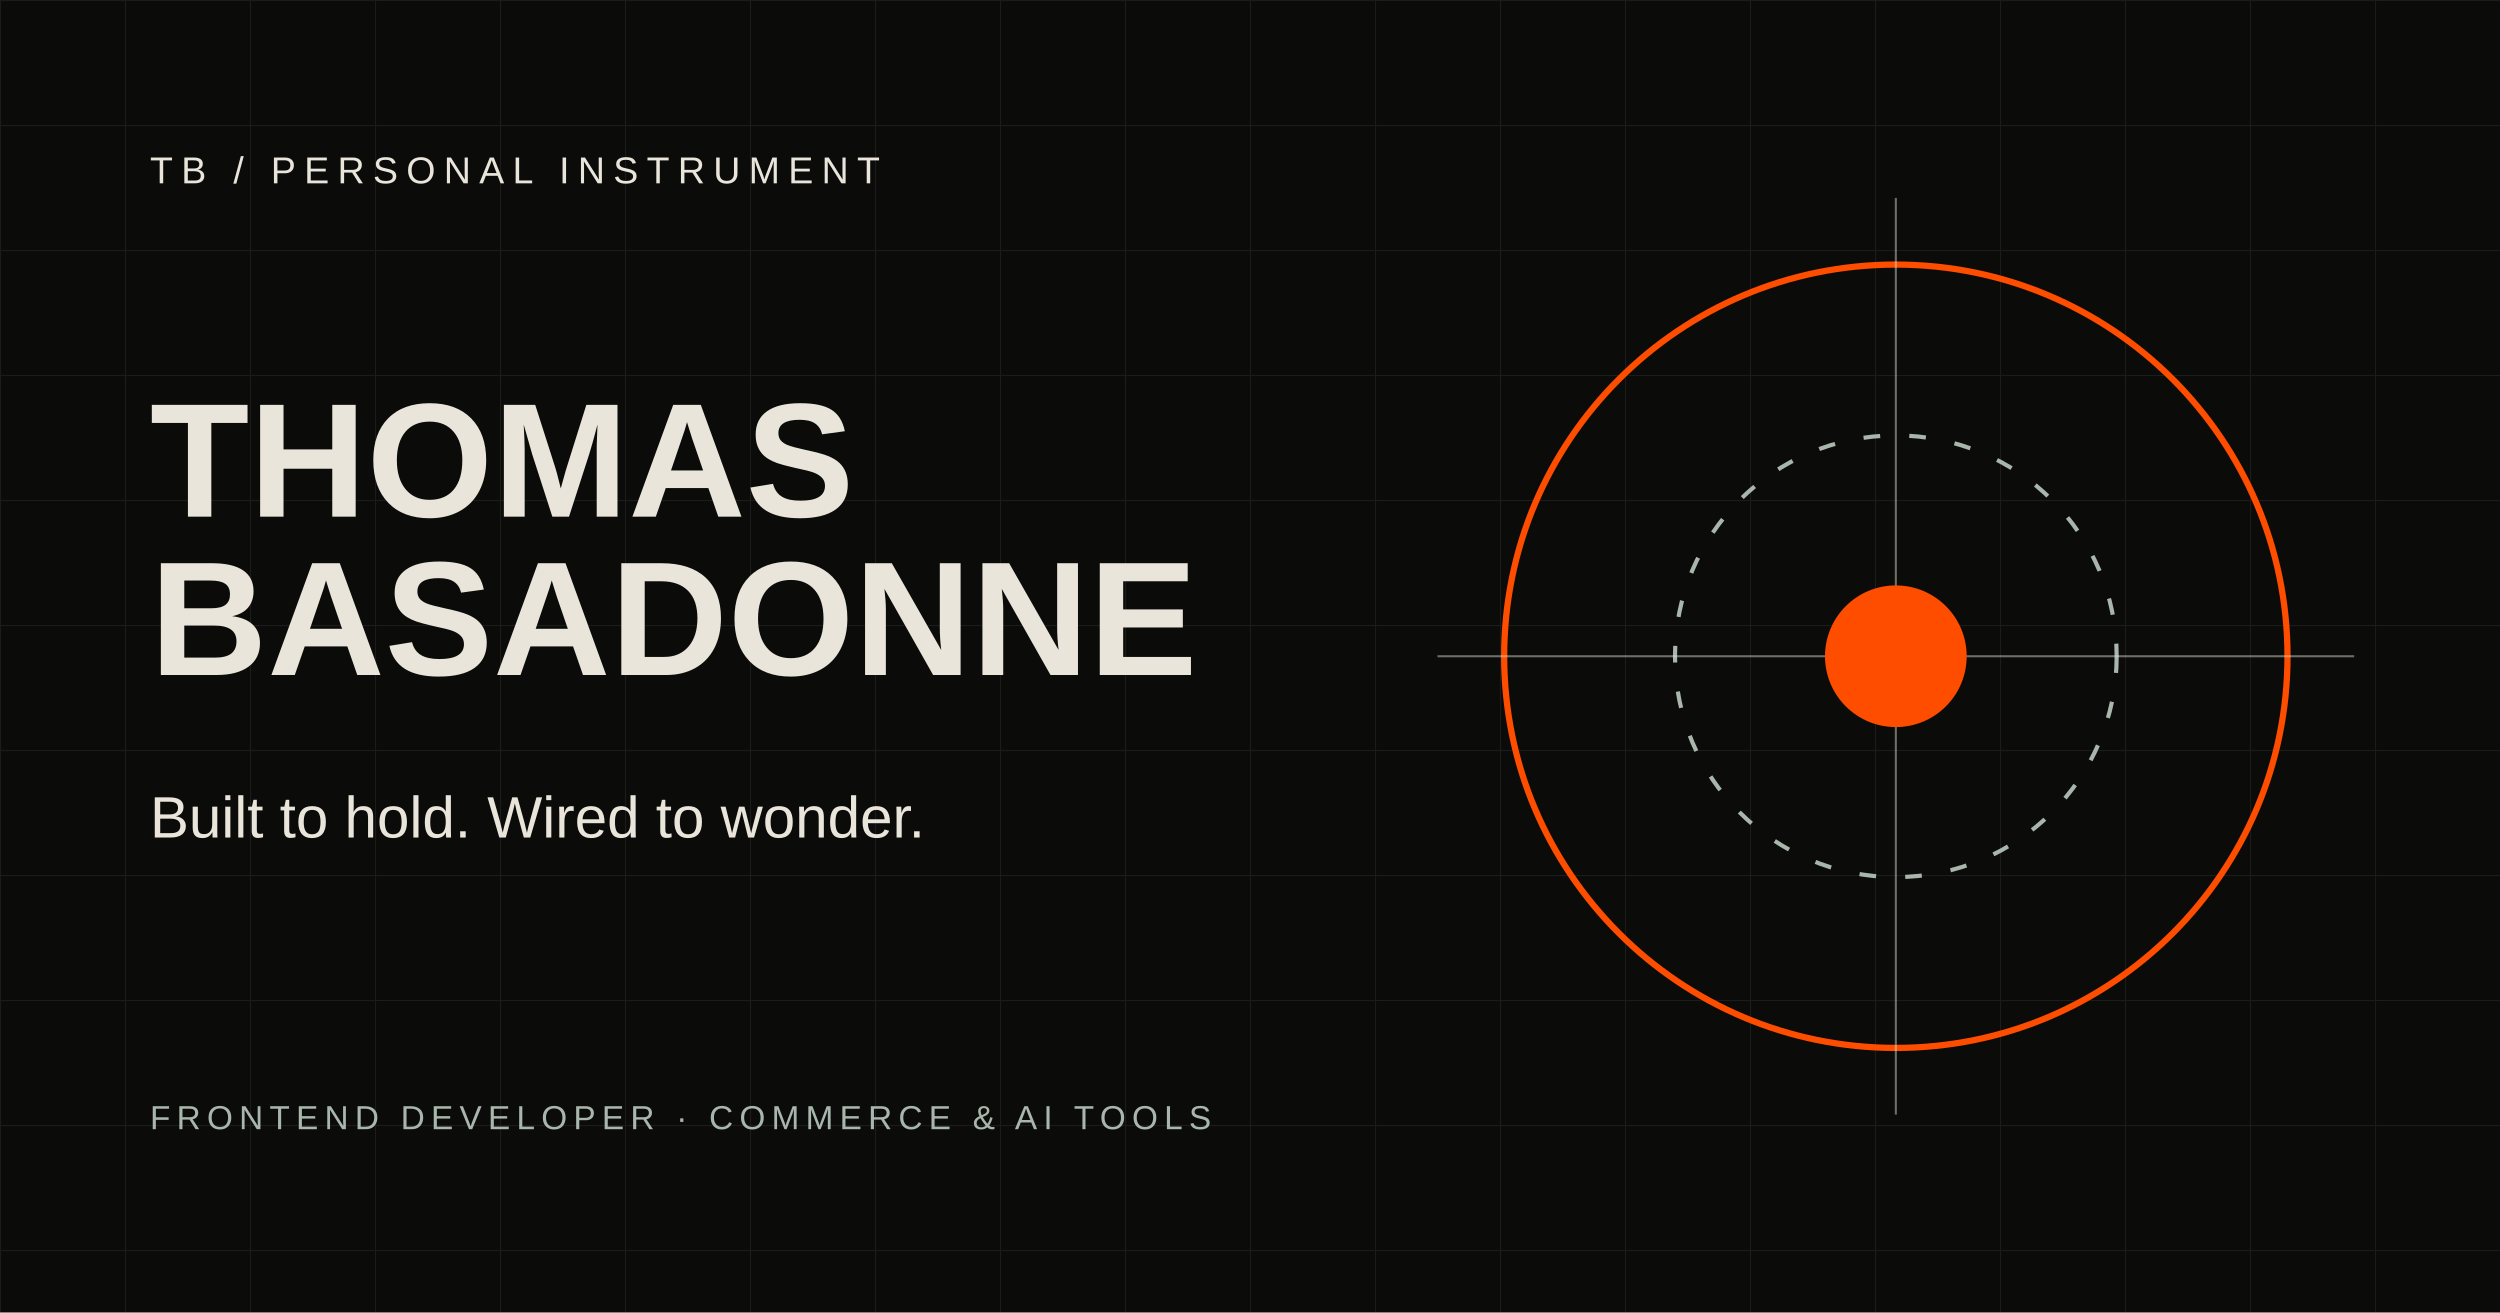
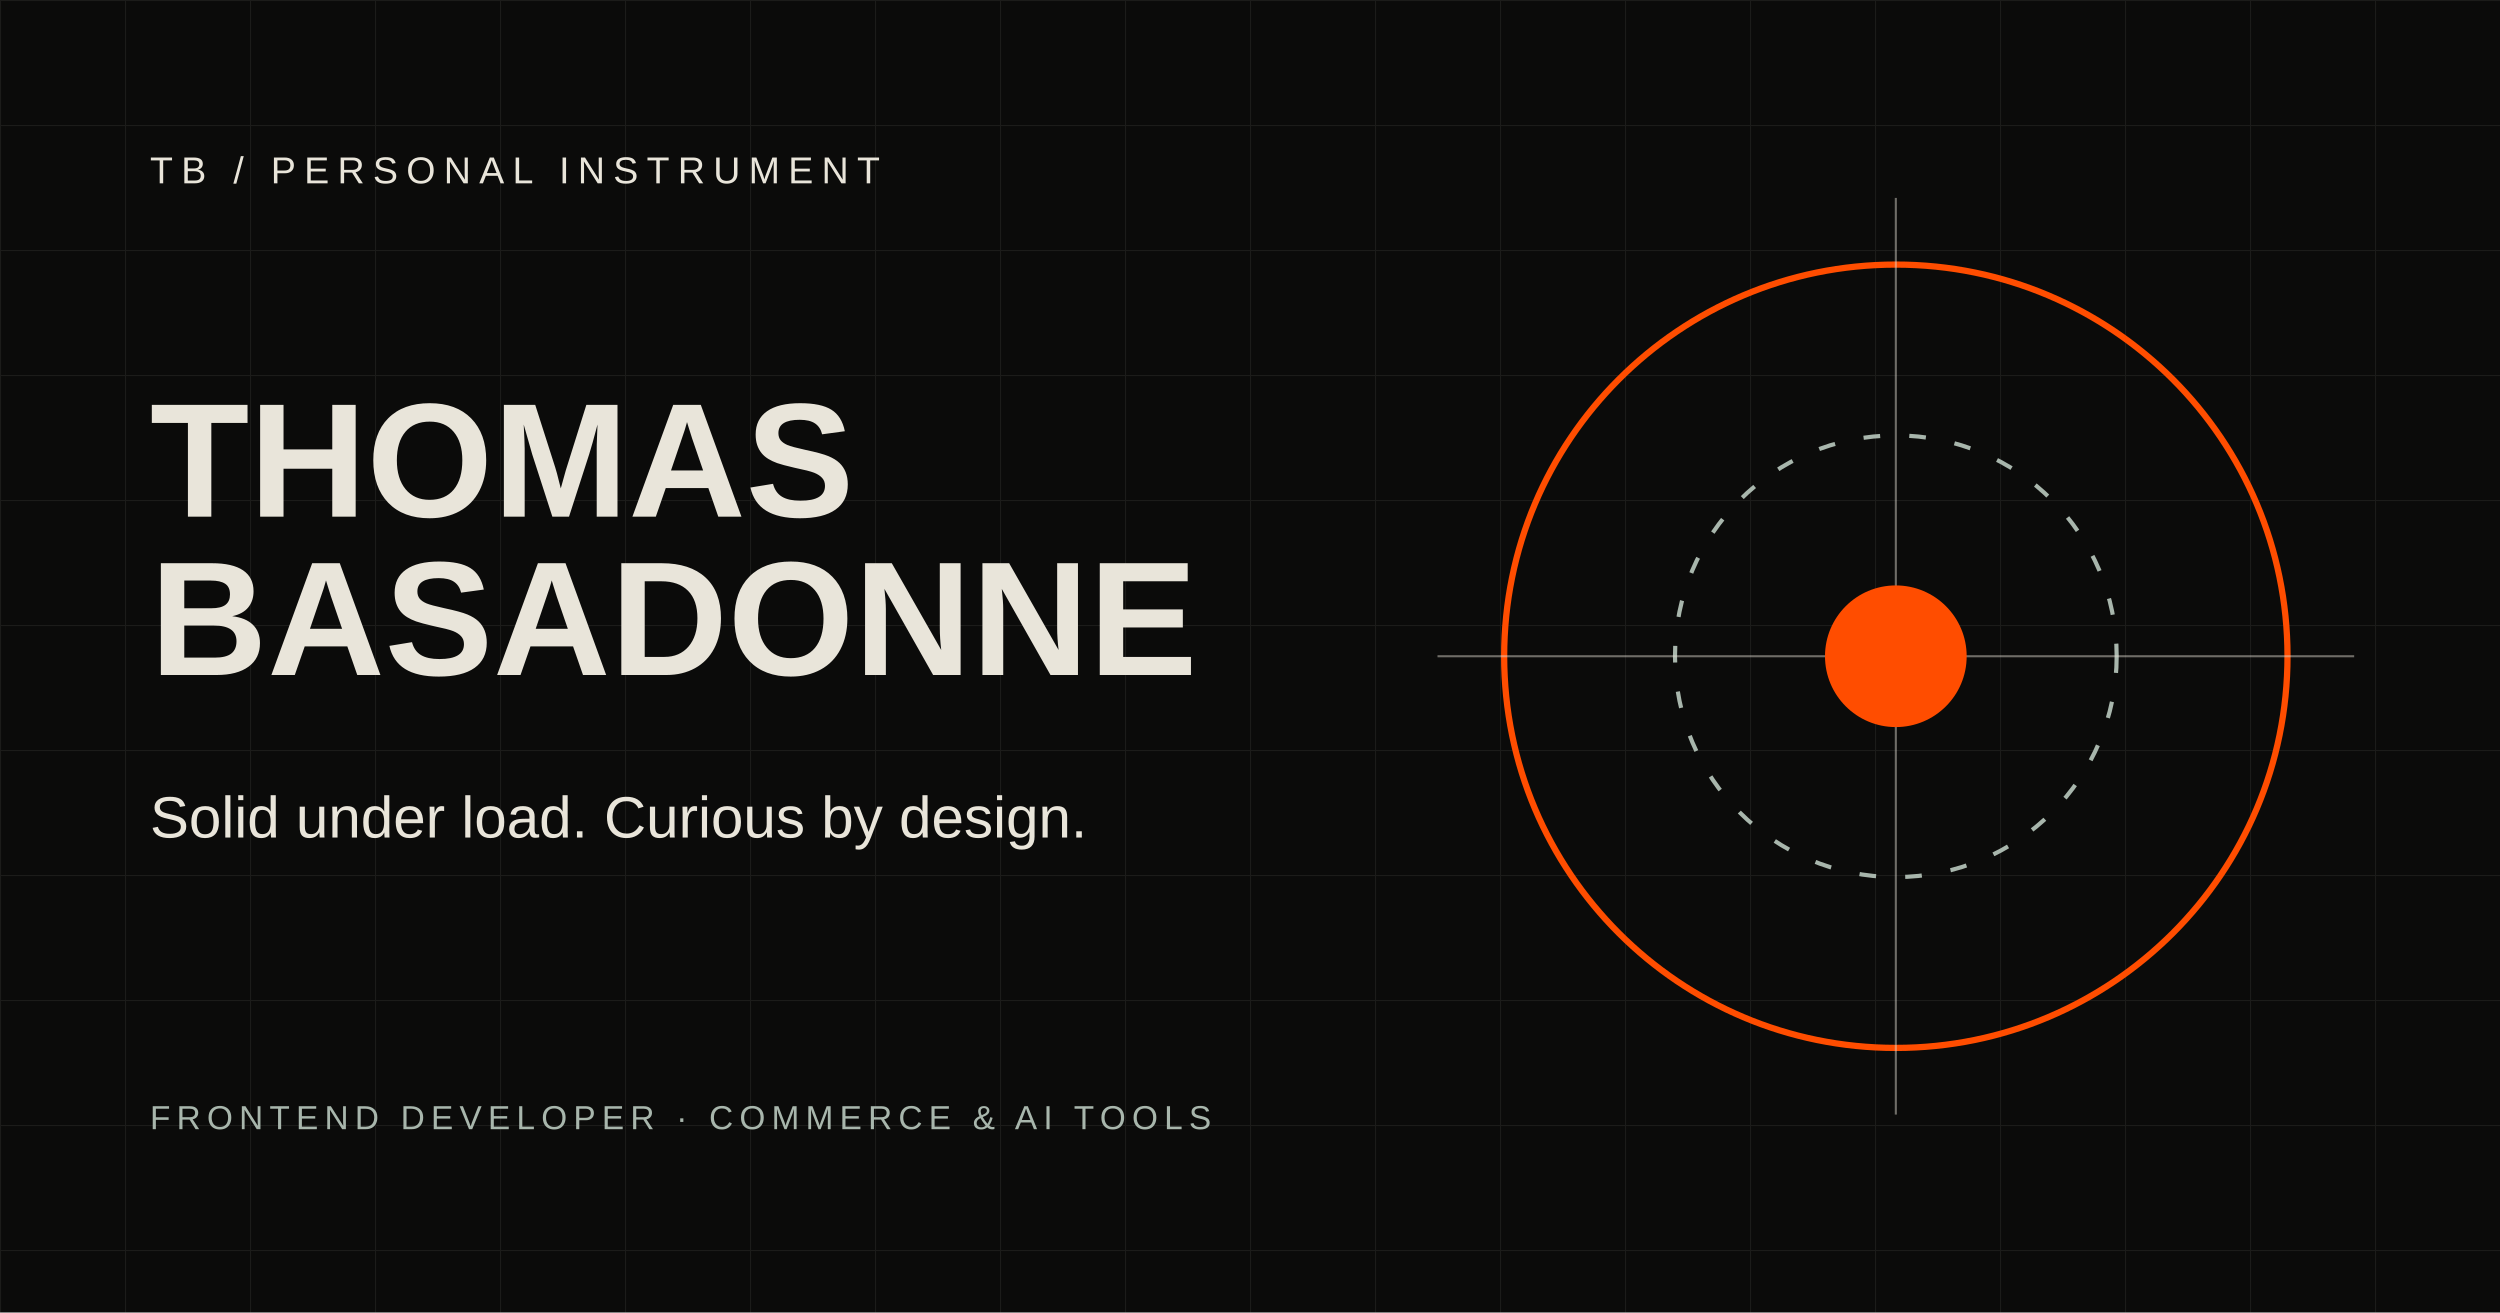
<svg xmlns="http://www.w3.org/2000/svg" width="1200" height="630" viewBox="0 0 1200 630">
  <defs>
    <pattern id="grid" width="60" height="60" patternUnits="userSpaceOnUse">
      <path d="M60 0H0V60" fill="none" stroke="#e9e5da" stroke-opacity=".08" />
    </pattern>
  </defs>
  <rect width="1200" height="630" fill="#0b0b0a" />
  <rect width="1200" height="630" fill="url(#grid)" />
  <circle cx="910" cy="315" r="188" fill="none" stroke="#ff4d00" stroke-width="3" />
  <circle cx="910" cy="315" r="106" fill="none" stroke="#a8b6ac" stroke-width="2" stroke-dasharray="8 14" />
  <path d="M690 315h440M910 95v440" stroke="#e9e5da" stroke-opacity=".45" />
  <circle cx="910" cy="315" r="34" fill="#ff4d00" />
  <g fill="#e9e5da" font-family="Arial, sans-serif">
    <text x="72" y="88" font-size="18" letter-spacing="4">TB / PERSONAL INSTRUMENT</text>
    <text x="72" y="248" font-size="78" font-weight="700">THOMAS</text>
    <text x="72" y="324" font-size="78" font-weight="700">BASADONNE</text>
-     <text x="72" y="402" font-size="28">Built to hold. Wired to wonder.</text>
+     <text x="72" y="402" font-size="28">Solid under load. Curious by design.</text>
    <text x="72" y="542" font-size="16" letter-spacing="3" fill="#a8b6ac">FRONTEND DEVELOPER · COMMERCE &amp; AI TOOLS</text>
  </g>
</svg>
